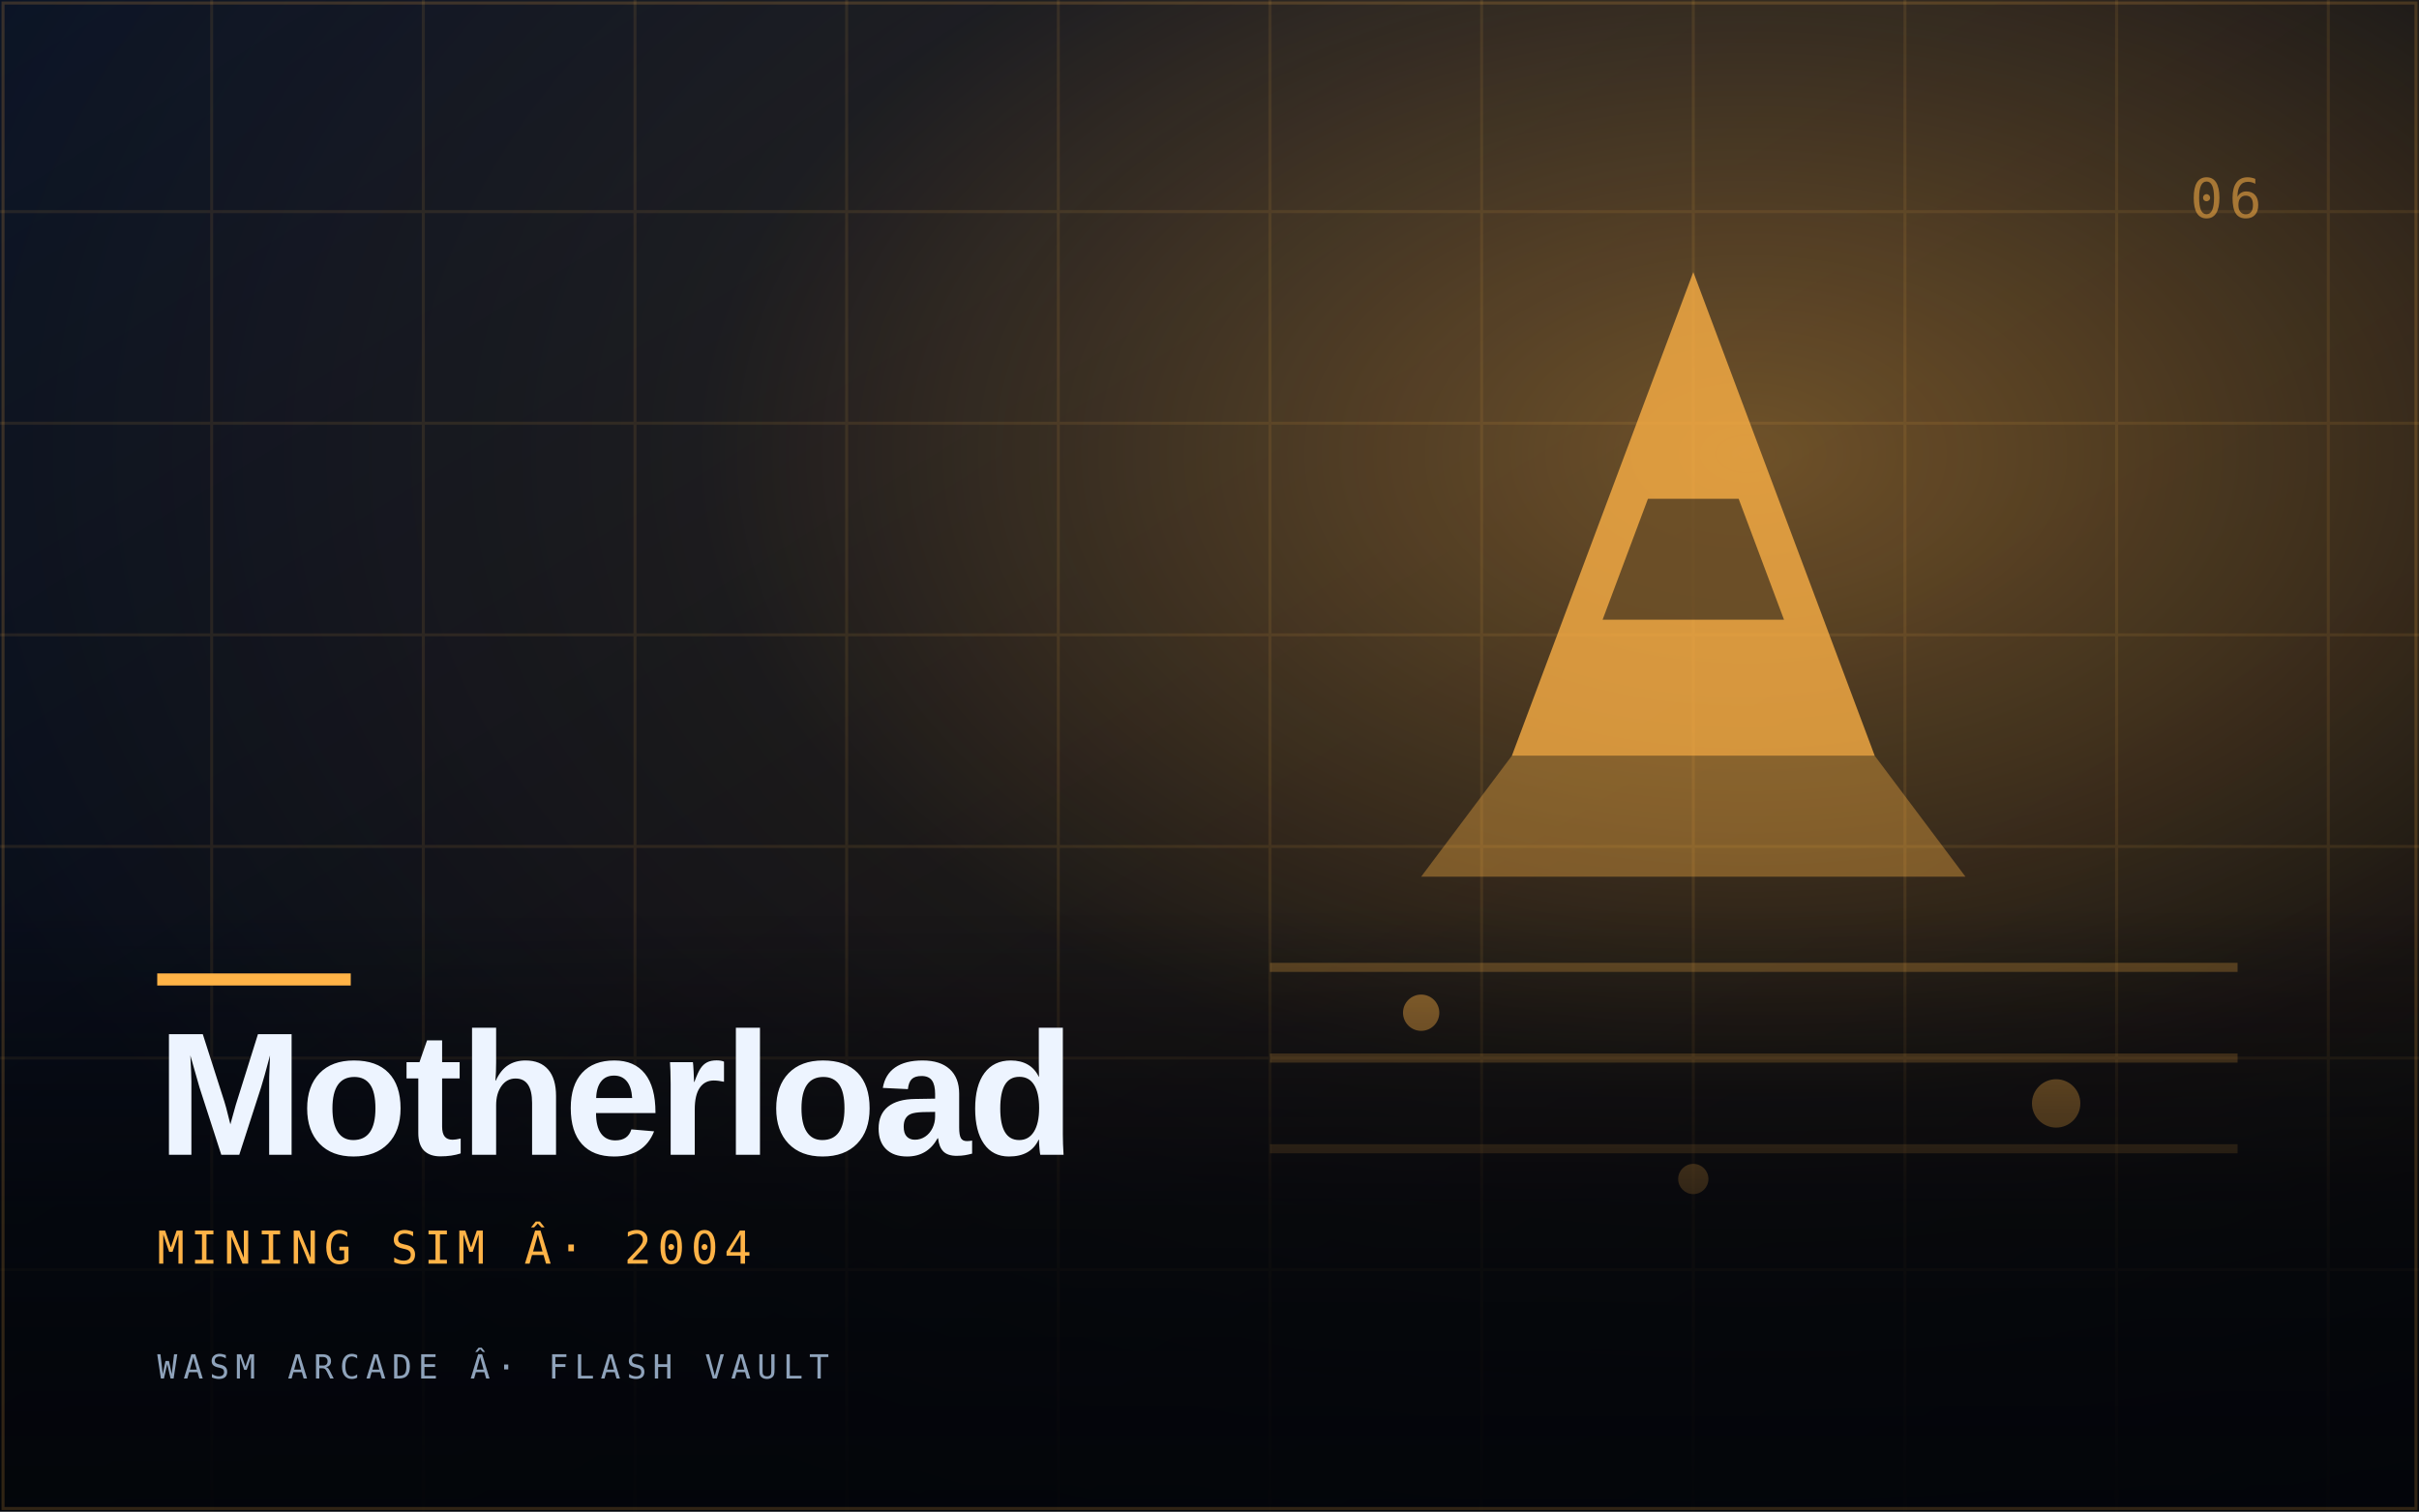
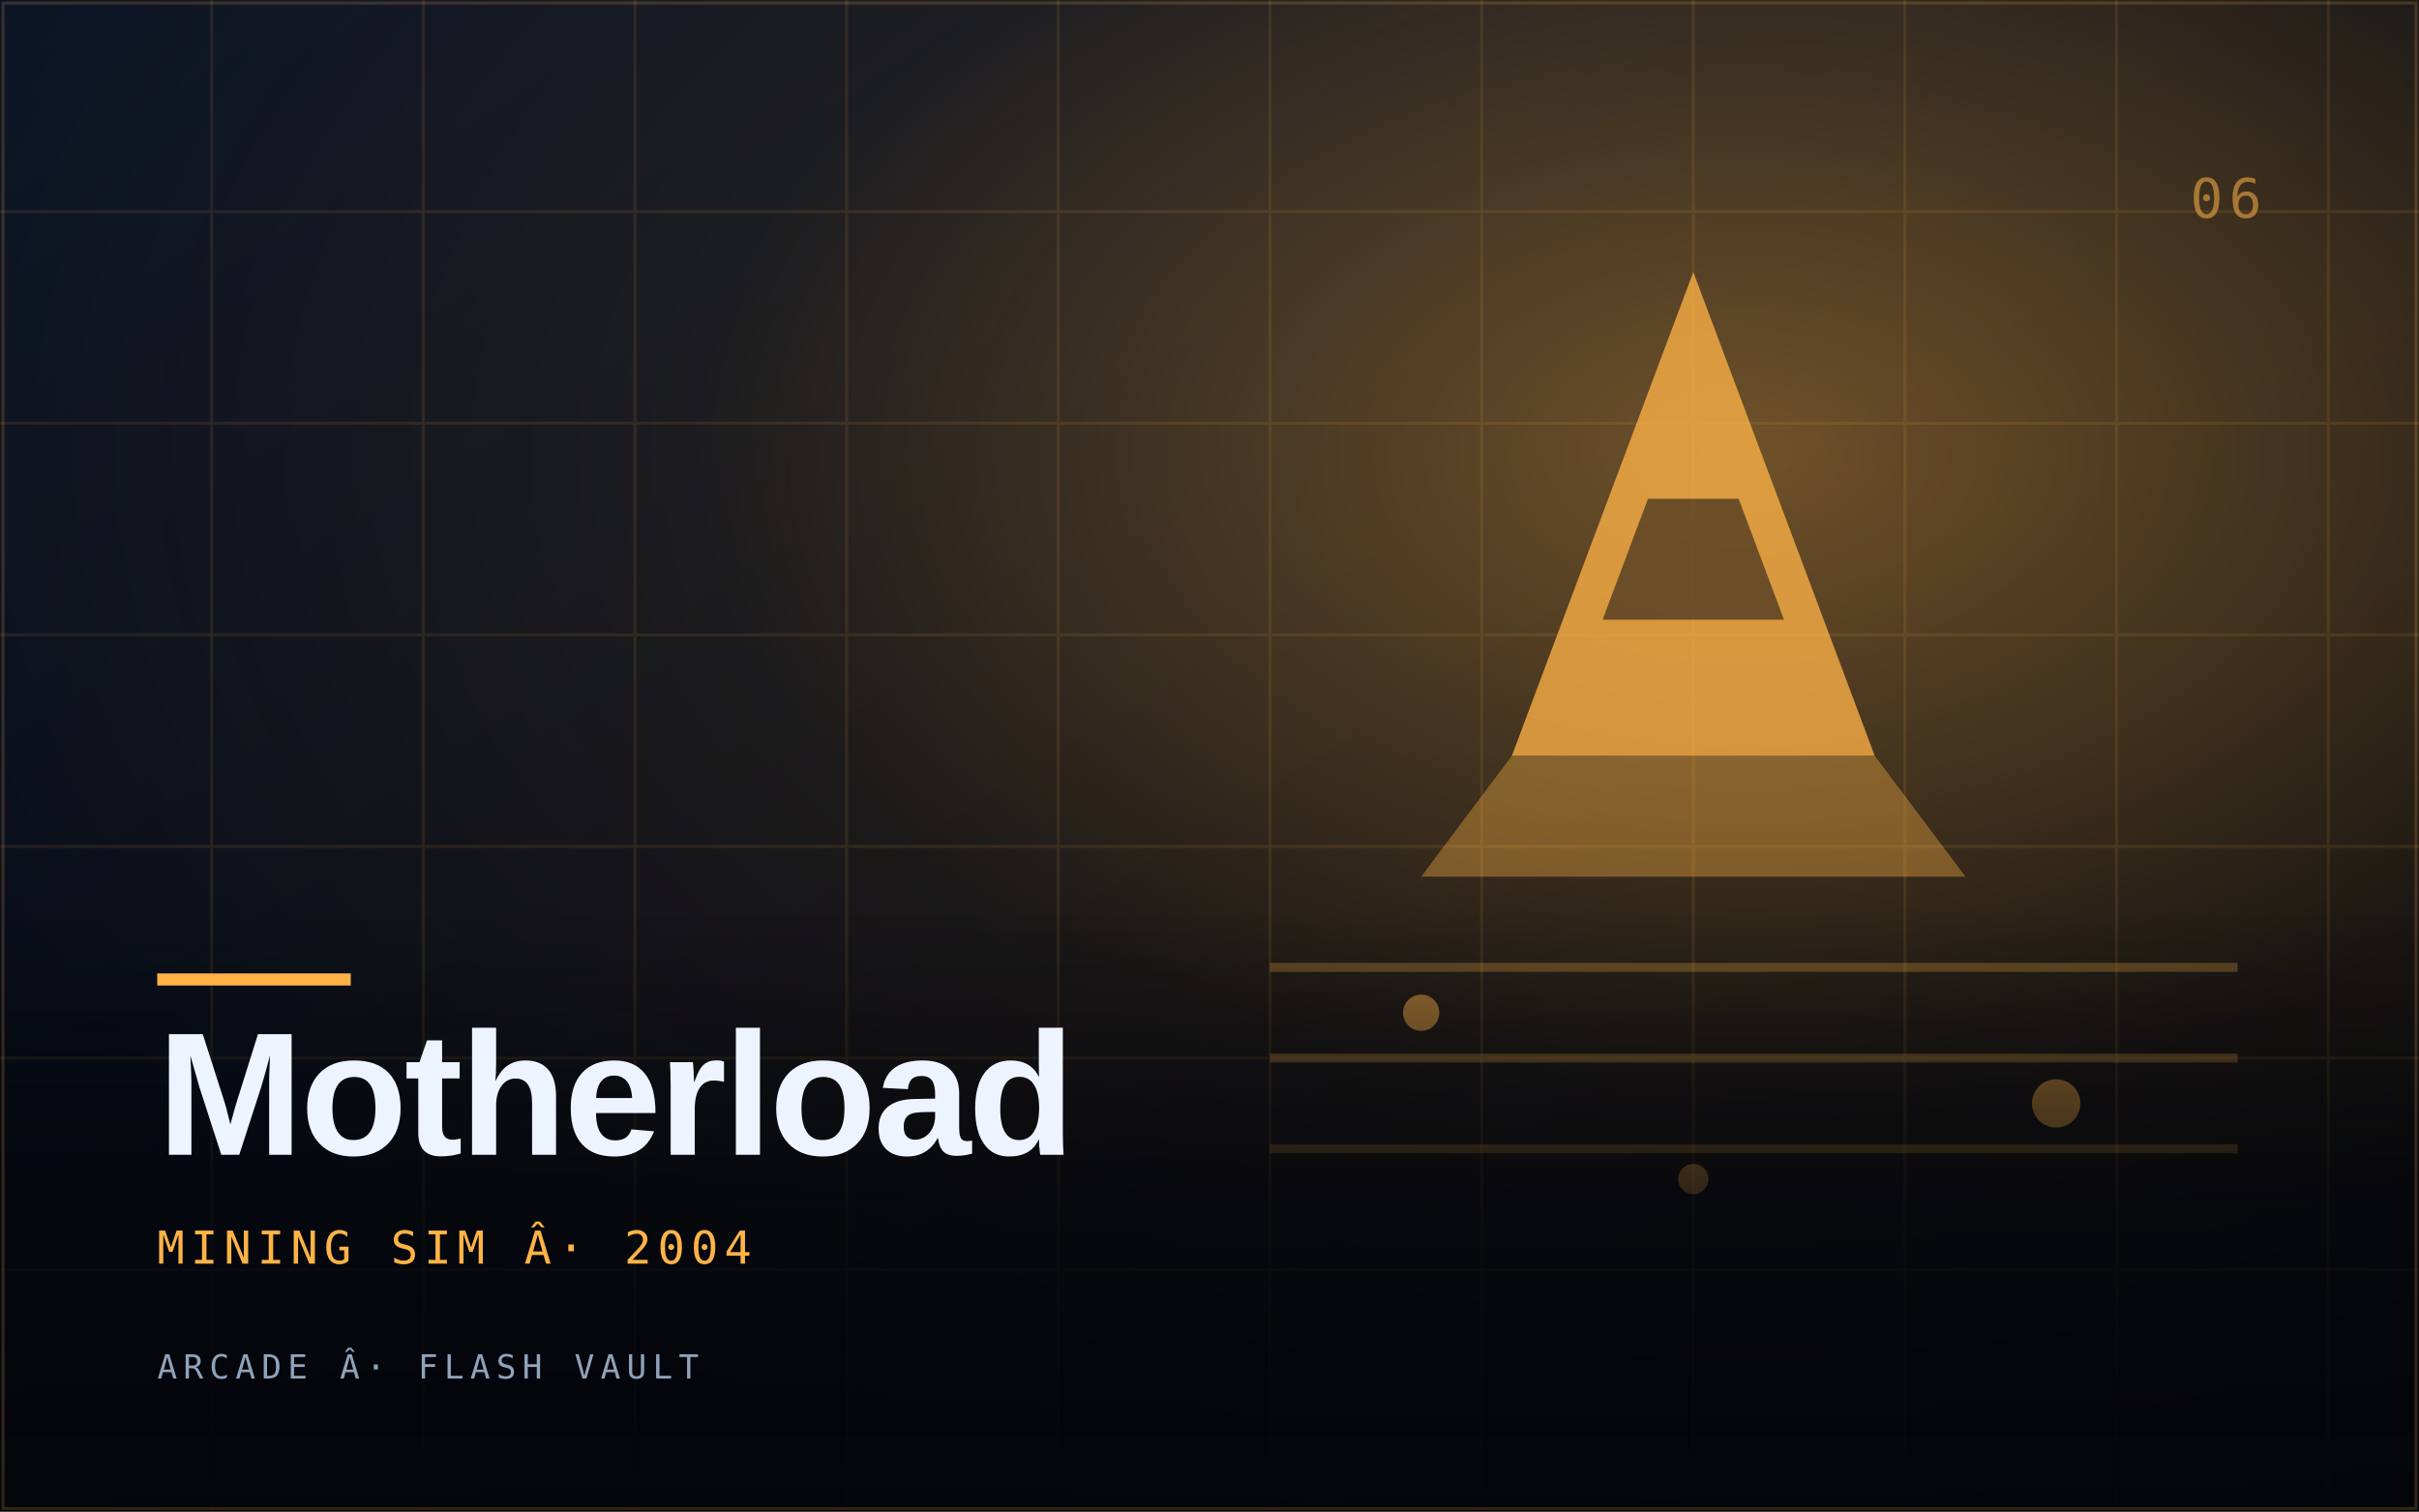
<svg xmlns="http://www.w3.org/2000/svg" viewBox="0 0 800 500" width="800" height="500" role="img" aria-labelledby="title desc">
  <defs>
    <linearGradient id="bg" x1="0" y1="0" x2="1" y2="1">
      <stop offset="0" stop-color="#0b1426" />
      <stop offset=".55" stop-color="#070a12" />
      <stop offset="1" stop-color="#03050a" />
    </linearGradient>
    <radialGradient id="glow" cx="72%" cy="30%" r="78%">
      <stop offset="0" stop-color="#ffb347" stop-opacity=".42" />
      <stop offset=".55" stop-color="#ffb347" stop-opacity=".08" />
      <stop offset="1" stop-color="#ffb347" stop-opacity="0" />
    </radialGradient>
    <linearGradient id="fade" x1="0" y1="0" x2="0" y2="1">
      <stop offset="0" stop-color="#03050a" stop-opacity="0" />
      <stop offset=".5" stop-color="#03050a" stop-opacity=".72" />
      <stop offset="1" stop-color="#03050a" stop-opacity=".96" />
    </linearGradient>
  </defs>
  <rect width="800" height="500" fill="url(#bg)" />
  <rect width="800" height="500" fill="url(#glow)" />
  <g opacity=".1" stroke="#ffb347" stroke-width="1">
    <path d="M0 70 H800 M0 140 H800 M0 210 H800 M0 280 H800 M0 350 H800 M0 420 H800" />
    <path d="M70 0 V500 M140 0 V500 M210 0 V500 M280 0 V500 M350 0 V500 M420 0 V500 M490 0 V500 M560 0 V500 M630 0 V500 M700 0 V500 M770 0 V500" />
  </g>
  <g opacity=".9">
    <path d="M560 90 L620 250 L500 250 Z" fill="#ffb347" opacity=".85" />
    <path d="M545 165 L575 165 L590 205 L530 205 Z" fill="#070a12" opacity=".55" />
    <path d="M500 250 L620 250 L650 290 L470 290 Z" fill="#ffb347" opacity=".4" />
  </g>
  <g stroke="#ffb347" stroke-width="3" opacity=".3">
    <path d="M420 320 H740 M420 350 H740 M420 380 H740" />
  </g>
  <g fill="#ffb347" opacity=".55">
    <circle cx="470" cy="335" r="6" />
    <circle cx="680" cy="365" r="8" />
    <circle cx="560" cy="390" r="5" />
  </g>
  <rect y="300" width="800" height="200" fill="url(#fade)" />
  <rect x="52" y="322" width="64" height="4" fill="#ffb347" />
  <text x="52" y="382" fill="#edf4ff" font-family="Segoe UI, Arial, sans-serif" font-size="58" font-weight="700" letter-spacing="-1">Motherload</text>
  <text x="52" y="418" fill="#ffb347" font-family="Consolas, monospace" font-size="15" letter-spacing="2">MINING SIM Â· 2004</text>
-   <text x="52" y="456" fill="#8fa3bb" font-family="Consolas, monospace" font-size="11" letter-spacing="2">WASM ARCADE Â· FLASH VAULT</text>
+   <text x="52" y="456" fill="#8fa3bb" font-family="Consolas, monospace" font-size="11" letter-spacing="2">ARCADE Â· FLASH VAULT</text>
  <text x="748" y="72" fill="#ffb347" fill-opacity=".55" text-anchor="end" font-family="Consolas, monospace" font-size="18" letter-spacing="2">06</text>
  <rect x="1" y="1" width="798" height="498" fill="none" stroke="#ffb347" stroke-opacity=".18" />
</svg>
